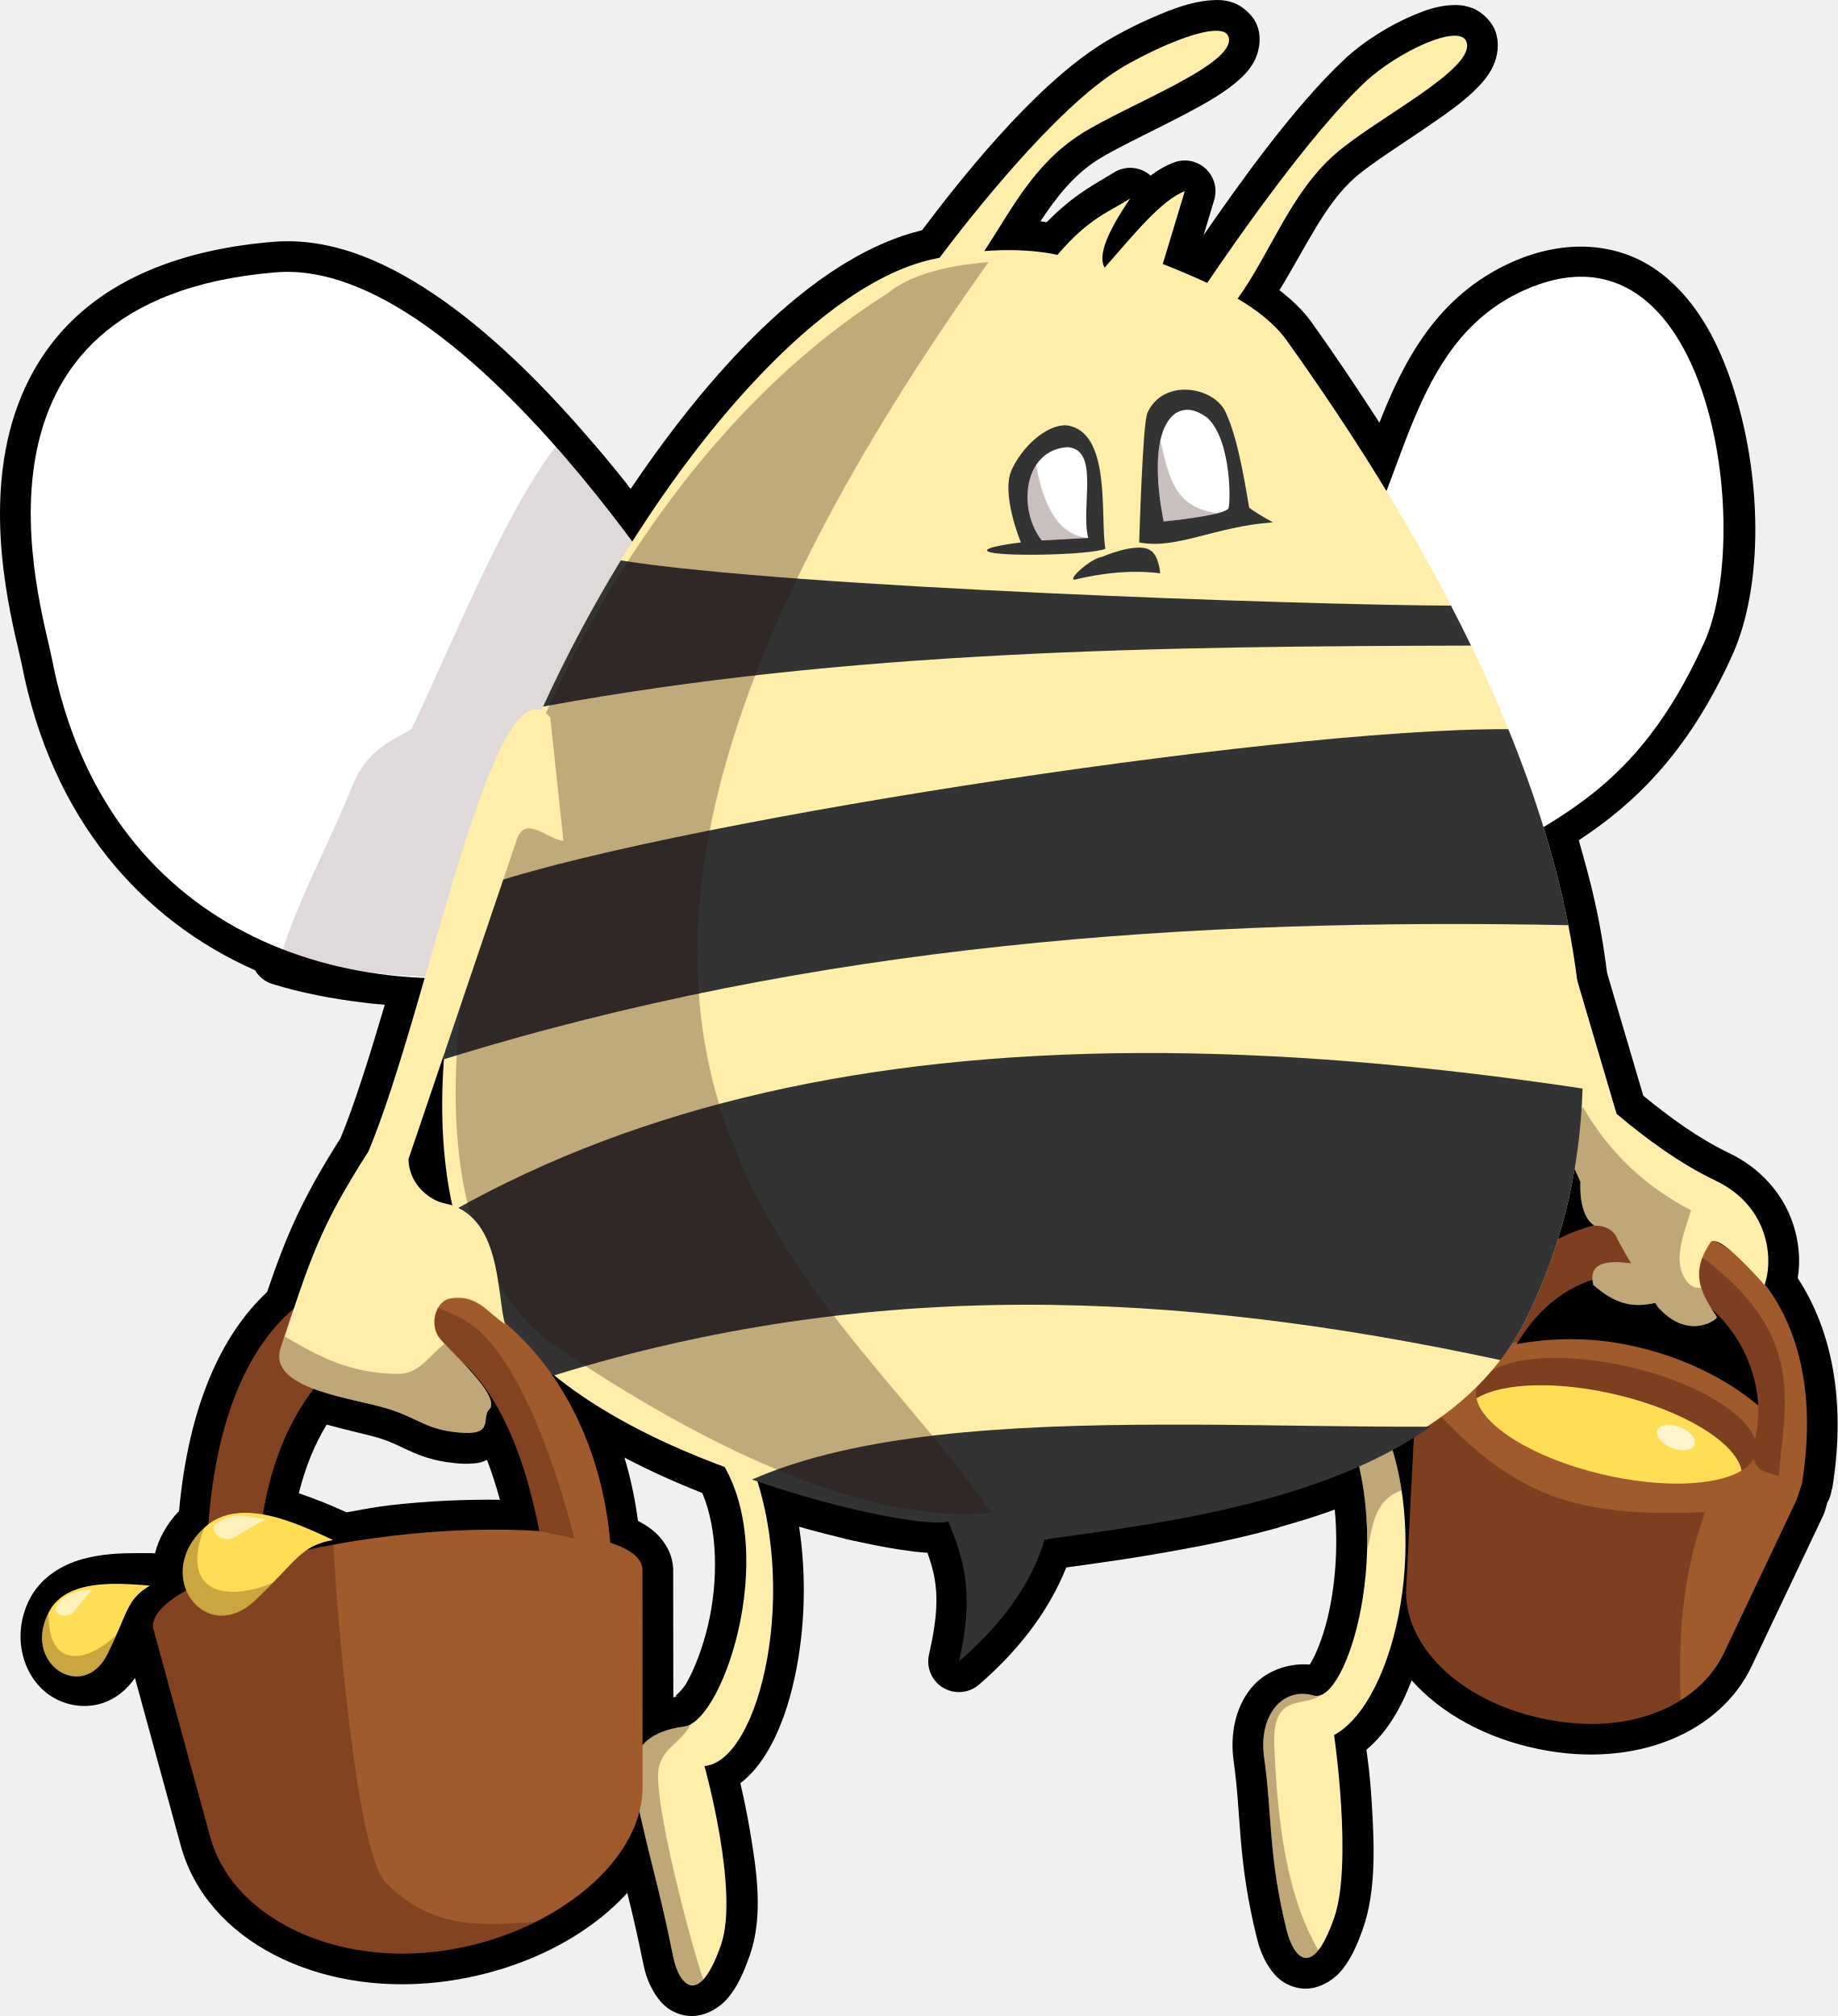
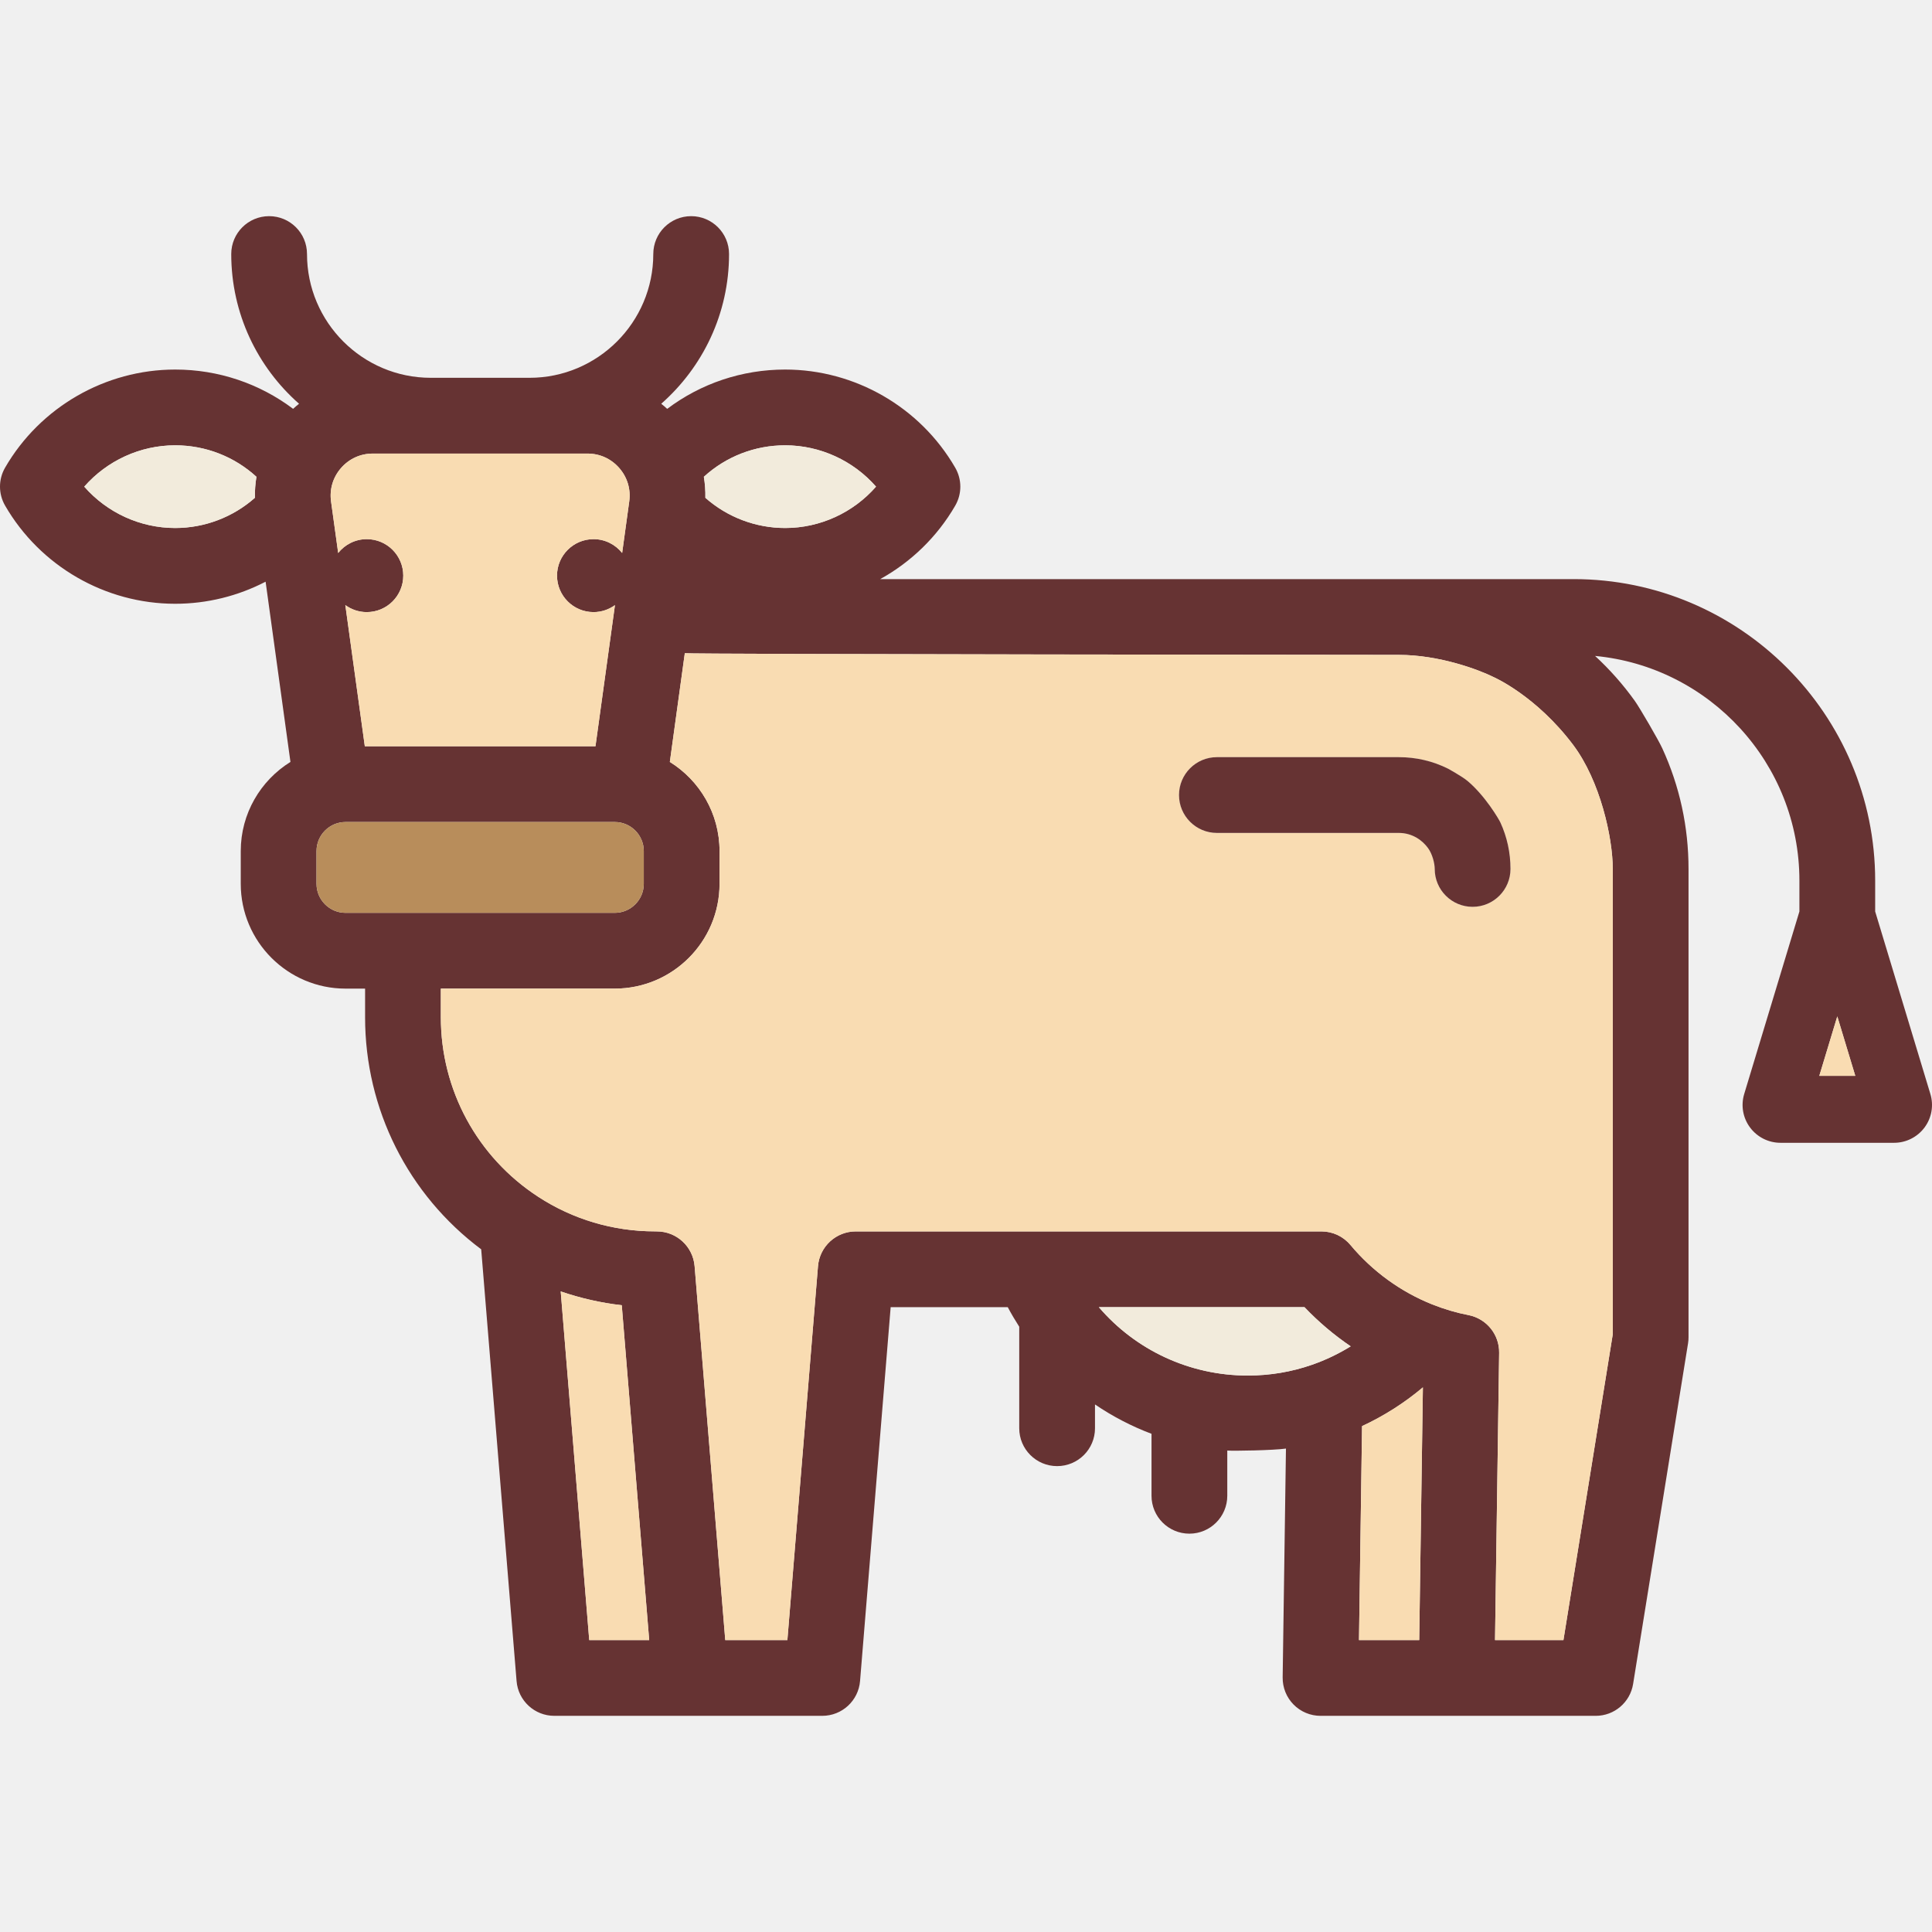
- <svg xmlns="http://www.w3.org/2000/svg" id="svg2" viewBox="0 0 360.63 395.7" version="1.1">
-   <g id="layer2" transform="translate(-269.64 -203.41)">
-     <path id="path3889" style="fill:#000000" d="m509.22 203.44c-0.713-0.051-1.371-0.017-2 0.031-3.852 0.297-7.385 1.655-11.094 3.25-3.708 1.595-7.285 3.474-10 5.156-14.01 8.678-28.898 27.944-35.531 36.719-0.093 0.022-0.155 0.039-0.25 0.062-19.624 4.871-39.419 24.772-56.938 50.719-0.238-0.306-0.47-0.591-0.719-0.906a6.023 6.023 0 0 0 0 -0.031c0.325 0.411 0.279 0.33-0.156-0.219-1.436-1.814-2.92-3.615-4.438-5.438-0.833-1.001-1.664-1.941-2.438-2.844-8.577-10.015-18.363-19.963-28.844-27.406-10.481-7.443-21.839-12.628-33.562-11.656-17.206 1.427-29.618 6.605-38.094 14.188-8.476 7.582-12.713 17.336-14.438 26.781-1.725 9.445-1.115 18.692 0 26.25s2.826 13.815 3.188 15.688c5.873 30.402 23.609 50.271 45.781 60.062a6.023 6.023 0 0 0 3.375 2.688c5.524 1.724 11.682 2.925 18.125 3.688 0.042 0.005 0.083-0.005 0.125 0 0.042 0.007 0.083 0.025 0.125 0.031 1.221 0.191 2.484 0.227 3.719 0.375-2.971 10.07-5.952 19.6-8.688 26.188-7.632 12.01-10.7 19.298-14.406 30.188-9.236 8.621-15.443 22.851-17.281 42.969-2.365 2.522-4.009 5.384-4.719 8.344a6.023 6.023 0 0 0 -0.719 -0.062c-0.907-0.013-1.781-0-2.594 0-3.216 0-7.057 0.1-10.969 1.188-3.912 1.088-8.319 3.579-10.531 8.25-3.481 7.35-0.896 15.471 4.75 18.844 2.823 1.686 6.447 2.282 9.875 1.125 2.497-0.843 4.663-2.603 6.25-4.906l9 32.938c5.086 18.622 26.843 29.479 50.562 26.781 14.66-1.667 28.413-8.042 37.062-17.531 0.955 3.881 1.925 7.885 3.125 13.844 0.372 1.846 0.944 3.664 2 5.469s2.764 4.118 6.25 4.75c3.486 0.632 6.787-1.476 8.531-3.625 1.744-2.149 2.933-4.735 4.156-8.25 2.694-7.743 1.322-16.652 0-24.469-0.608-3.593-1.287-6.736-1.875-9.25 2.088-1.585 3.788-3.685 5.156-5.938 2.572-4.232 4.394-9.441 5.625-15.344 1.816-8.711 2.3-18.927 0.75-29.062 0.652 0.184 1.32 0.377 1.875 0.531 2.084 0.576 4.104 1.089 6.062 1.562-0.003-0.001 0.074 0.02 0.25 0.062 0.325 0.078 0.728 0.205 1.188 0.312 0.58 0.136 1.133 0.241 1.594 0.344 1.481 0.331 2.904 0.619 4.219 0.875 0.715 0.139 1.376 0.269 1.969 0.375 1.891 0.338 3.663 0.613 5.312 0.812 1.002 0.122 1.889 0.194 2.719 0.25 2.003 5.53 2.567 10.128 0.312 19.969a6.023 6.023 0 0 0 9.812 5.906c7.116-6.158 13.452-13.791 17.125-23 1.145-0.157 2.265-0.306 3.438-0.469 1.958-0.272 3.878-0.548 5.875-0.844 0.43-0.064 0.876-0.127 1.281-0.188 4.033-0.607 8.175-1.313 12.375-2.094 0.886-0.164 1.792-0.325 2.688-0.5 0.213-0.042 0.503-0.088 0.844-0.156 4.834-0.963 9.704-2.066 14.562-3.406 0.645-0.178 0.952-0.316 0.938-0.312 3.074-0.867 6.179-1.788 9.25-2.875 0.47-0.167 0.959-0.357 1.438-0.531 0.747 7.779 0.01 15.56-1.469 21.531-0.964 3.895-2.278 7.032-3.25 8.594-0.15 0.242-0.097 0.156-0.219 0.312-4.396-0.352-8.844 1.377-11.469 4.625-3.132 3.875-4.186 9.078-3.406 14.531 1.48 10.356 0.72 19.095 4.5 34.406 0.431 1.747 1.012 3.499 2.062 5.25s2.729 4.034 6.219 4.688c3.49 0.654 6.779-1.48 8.5-3.625s2.906-4.716 4.125-8.219c2.53-7.271 2.17-16.293 1.688-24.219-0.357-5.872-0.766-8.46-1.062-10.719 3.979-3.323 6.78-8.11 8.875-13.625 5.711 6.416 14.415 11.351 24.938 13.5 19.264 3.935 35.677-3.375 41.781-16.25l14.05-29.6c0.386-0.815 0.559-1.704 0.812-2.562 0.422-0.633 0.705-1.527 0.875-2.594h0.062c0.016-0.096 0.016-0.185 0.031-0.281 0.005-0.04 0.027-0.053 0.031-0.094 2.732-17.067-0.204-31.016-6.812-41.062 0.563-3.427 0.299-7.245-1.094-11.156-1.833-5.148-5.916-10.312-12.406-13.406-5.918-2.821-11.74-7.069-16.812-11.25l-7.094-24.062c-0.49-3.768-1.079-7.565-1.844-11.375-0.182-0.909-0.385-1.774-0.562-2.594-0.864-3.999-2.005-8.049-3.156-12.094 10.774-7.115 21.338-16.93 30.094-36.25 6.18-13.636 5.984-35.321-0.062-53.438-3.023-9.058-7.639-17.331-15.062-22.438-7.423-5.106-17.673-6.049-28.188-1.312-14.52 6.541-21.089 19.189-25.906 31.469-4.213-6.527-8.574-13.072-13.281-19.656-1.782-2.493-3.998-4.528-6.344-6.344 5.253-8.563 8.911-16.927 14.875-22.156 3.258-2.857 10.216-7.168 16.156-11.312 2.97-2.072 5.719-4.093 7.969-6.438 1.125-1.172 2.166-2.424 2.969-4.156 0.803-1.732 1.314-4.311 0.406-6.781-0.758-2.062-2.719-3.822-4.438-4.5-1.719-0.678-3.176-0.689-4.469-0.594-2.586 0.19-4.813 0.96-7.188 1.969-4.749 2.018-9.719 5.084-13.594 8.719-9.855 9.245-20.646 24.418-27.562 34.438l2.062-6.875a6.023 6.023 0 0 0 -7.844 -7.406c-1.761 0.651-3.238 1.563-4.625 2.594a6.023 6.023 0 0 0 -7.219 -0.594c-3.23 2.03-7.648 4.096-13.188 9.75-0.542-0.078-0.549-0.115-1.219-0.188 3.159-4.741 6.47-9.043 11.281-12.094 3.791-2.404 11.572-5.956 18.188-9.5 3.308-1.772 6.364-3.53 8.906-5.656 1.271-1.063 2.476-2.201 3.469-3.938 0.992-1.737 1.667-4.575 0.719-7.156-0.832-2.264-3.084-4.018-4.812-4.594-0.864-0.288-1.631-0.418-2.344-0.469zm-175.47 279.59c3.486 0.964 6.849 1.712 9 2.281 2.948 0.781 4.353 1.505 6.312 2.438s4.603 2.103 8.156 2.625c2.442 0.358 4.357 0.477 6.375 0.156 0.513-0.082 1.076-0.367 1.625-0.562 0.904 2.339 1.746 4.931 2.531 7.812-6.797-0.063-14.057 0.198-21.938 1.125-2.902 0.342-5.442 0.892-8.188 1.344a6.023 6.023 0 0 0 -0.062 -0.031c-2.556-1.196-5.805-2.523-9.281-3.719 1.307-5.218 3.2-9.765 5.469-13.469zm58.44 6.47c4.999 2.635 10.145 4.918 15.281 6.969 3.046 7.123 3.141 17.225 1.156 25.781-1.069 4.608-2.686 8.719-4.188 11.375s-3.368 2.955-1.281 2.688c-0.452 0.058-0.918 0.171-1.375 0.25l-0.03-25.28a6.023 6.023 0 0 0 -0.062 -0.688c-0.34-2.922-2.142-5.391-4.062-6.906-0.892-0.703-1.802-1.26-2.781-1.75-0.576-4.348-1.466-8.502-2.656-12.438z" />
-     <path id="path3743" style="fill:#ffeeaa" d="m409.89 488.38c13.536 17.53 1.924 52.898-5.974 53.91-6.376 0.817-11.465 4.044-9.744 12.23 3.038 14.452 4.669 18.466 7.612 33.079 1.062 5.274 4.985 10.123 9.351-2.428 3.661-10.525-3.24-35.121-3.24-35.121 10.984-0.968 18.962-35.45 8.796-60.339l-6.801-1.331z" />
-     <path id="path3759" style="fill:#a05a2c" d="m590.19 442.91c-14.162 0.205-28.783 9.649-35.219 28.906-4.531 2.843-7.482 6.679-7.719 11.344l-1.625 32c-0.552 10.865 10.001 22.139 27.219 25.656 17.218 3.517 30.464-3.107 35.125-12.938l14.04-29.6c0.515-1.158 0.816-2.394 1.25-3.531 5.653-34.337-13.248-52.131-33.062-51.844zm-1.562 10.688c12.942-0.085 25.313 11.057 26.094 25.719-6.29-5.402-15.5-9.871-25.406-11.875-7.279-1.544-14.731-1.522-22.031-0.219 5.774-9.575 13.659-13.575 21.344-13.625z" />
-     <path id="path3745" style="fill:#ffeeaa" d="m533.46 482.3c10.363 23.876 0.479 55.788-5.974 53.91-6.172-1.796-10.928 3.949-9.744 12.23 1.58 11.052 0.793 19.194 4.398 33.794 1.289 5.223 4.985 10.123 9.351-2.428 3.661-10.525-0.025-35.835-0.025-35.835 12.251-6.669 19.544-40.593 8.796-62.864l-6.801 1.194z" />
-     <path id="path3707" style="fill:#ffffff" d="m533.36 316.97c12.259-17.514 12.366-46.212 35.355-56.569 36.414-16.404 45.367 47.103 35.355 69.195-13.46 29.702-29.463 34.345-47.477 45.457l-23.234-58.084z" />
-     <path id="path3705" style="fill:#ffffff" d="m410.12 334.14c-1.515-3.03-48.522-80.415-86.368-77.277-65.056 5.394-45.927 65.487-43.942 75.761 10.319 53.414 57.242 70.037 101.02 60.104l29.294-58.589z" />
-     <path id="path3821" style="opacity:.15;fill:#2b0000" d="m378.69 291.06c-10.048 13.008-20.459 39.108-28.288 55.434-4.127 2.473-8.748 4.053-11.715 11.406-4.568 11.323-10.386 21.714-13.854 32.883 15.761 4.919 38.781 5.836 55.982 1.933l10.281-20.562 16.062-42.938c-4.889-7.753-15.394-23.349-28.469-38.156z" />
-     <path id="path3964" style="opacity:.3;fill:#2b0000" d="m590.19 442.91c-13.542 0.196-27.489 8.844-34.312 26.438 3.352-0.614 6.907-1.922 11.469-2.531 0.093-0.045 0.188-0.081 0.281-0.125 5.742-9.178 13.465-13.045 21-13.094 12.942-0.085 25.313 11.057 26.094 25.719-0.005 0.018 0.093 3.508-0.625 6.688-1.736-5.237-11.474-11.138-24.219-14.188-15.105-3.614-28.711-1.838-30.375 3.938-1.664 5.776 9.239 13.386 24.344 17 14.273 3.415 27.185 2.035 29.969-3 0.526 2.463 2.751 2.715 4.938 3.312 1.052-15.688 7.47-31.285-26.375-50.094-0.731-0.039-1.453-0.073-2.188-0.062z" />
-     <path id="path3770" style="fill:#ffeeaa" d="m575.28 382.62-15.156 8.594 19.688 44.188s-0.502 6.573 2.781 8.594c0 0 2.547-0.27 4.062 1.75 0.542 1.175 1.78 3.385 3.125 5.656-6.683-0.954-8.221 0.973-7.438 4.219 5.173 4.564 8.729 4.203 12.156 3.531 0.053 0.085 0.469 0.75 0.469 0.75 6.104 6.911 11.882 2.33 11.625 2.031-3.153-4.694-5.361-8.619-1.25-14.656 1.111-1.631 6.392 3.588 10.594 8.344 1.879-5.306 0.733-15.546-9.594-20.469-7.163-3.415-13.886-8.438-19.438-13.125l-11.625-39.406z" />
-     <path id="path3937" style="opacity:.3;fill:#2b0000" d="m540.25 481.12-6.781 1.188c3.522 8.116 4.695 17.139 4.469 25.469 1.139-4.589 1.174-9.808 6.781-11.844-0.8-5.204-2.268-10.252-4.469-14.812z" />
-     <path id="path3960" style="opacity:.3;fill:#2b0000" d="m550 478.78-2.812 5.688-1.562 30.688c-0.552 10.865 10.001 22.139 27.219 25.656 10.834 2.213 20.085 0.402 26.625-3.688-0.362-11.584 0.038-23.795 4.812-36.906-25.119 1.027-37.495-2.705-54.281-21.438z" />
-     <path id="path2891" style="fill:#ffeeaa" d="m507.69 209.47c-4.733 0.365-13.651 4.586-18.406 7.531-12.682 7.855-29.444 29.296-35.25 37-0.739 0.158-1.485 0.31-2.25 0.5-49.569 12.303-127.69 156.77-81.062 211.44 22.773 26.7 81.324 37.254 85.505 35.052l18.432 4.573c31.371-6.93 78.227-10.287 94.625-43.562 26.281-53.331 3.496-120.97-47.125-191.78-2.299-3.216-5.765-5.91-9.625-8.188 6.589-9.193 10.335-20.663 19.094-28.344 8.115-7.116 27.775-16.753 25.812-22.094-1.365-3.715-13.566 1.99-19.906 7.938-10.603 9.946-25.249 30.957-30.969 39.406-2.998-1.406-6.021-2.637-8.719-3.719l4.312-14.281c-4.577 1.692-10.231 8.753-15.719 15-1.462-2.438 0.759-7.322 5-13.562-4.389 2.758-8.117 3.868-14.281 11.062 0 0-5.496-1.444-14.344-0.75 5.411-8.221 9.705-17.098 19.062-23.031 9.115-5.779 30.807-13.753 28.844-19.094-0.341-0.929-1.454-1.216-3.031-1.094z" />
-     <path id="path3753" style="fill:#333333" d="m478.81 286.88c-4.11-0.024-8.647 4.463-10.594 8.688-2.21 4.78 1.78 14.31 1.78 14.31s-8.005 0.926-6.438 1.781c1.964 1.071 19.996 0.719 23.031-0.531-1.111-5.969 1.357-23.228-7.781-24.25z" />
-     <path id="path3665" style="fill:#ffffff" d="m479.11 291.18c6.463 0.362 2.575 11.802 4.089 17.799l-9.098 0.513c-4.716-5.862-3.749-17.742 5.009-18.312z" />
-     <path id="path3749" style="fill:#333333" d="m501.59 279.91c-2.765 0.17-5.44 1.545-6.781 4.594-0.921 2.093-1.594 25.375-1.594 25.375 7.354 1.447 14.862-3.158 26.25-3.938 0 0-2.738-1.442-4.656-2.875-1.12-6.449-2.298-13.681-4.625-18.75-1.309-2.851-5.039-4.624-8.594-4.406z" />
-     <path id="path3675" style="fill:#333333" d="m495.18 311.29c-2.79-1.422-9.286 1.429-9.286 1.429-2.297 0.353-6.786 4.464-5.357 4.464 5.545-1.318 11.114-1.947 16.786-1.25 0 0-0.174-3.64-2.143-4.643z" />
-     <path id="path3942" style="opacity:.3;fill:#2b0000" d="m580.34 420.75-5.281 4 4.75 10.656s-0.502 6.573 2.781 8.594c0 0 2.547-0.27 4.062 1.75 0.542 1.175 1.78 3.385 3.125 5.656-6.683-0.954-8.221 0.973-7.438 4.219 5.173 4.564 8.729 4.203 12.156 3.531 0.053 0.085 0.469 0.75 0.469 0.75 6.104 6.911 11.882 2.33 11.625 2.031-1.331-1.981-2.504-3.826-3.094-5.75-1.248 0.086-2.377-0.232-3.469-2.344-1.892-3.659 0.211-8.682 1.5-12.875-8.673-4.485-15.881-11.021-21.188-20.219z" />
-     <path id="path3690" style="fill:#333333" d="m391.47 313.41c-5.529 9.062-10.686 18.727-15.25 28.688 60.245-11.099 120.91-11.825 182.12-11.969-1.261-2.609-2.578-5.217-3.938-7.844-29.264-0.135-129.42-3.535-162.94-8.875zm173.88 33.125c-46.473-0.195-169.66 19.212-202.44 31.375-3.2 11.378-5.332 22.661-6.125 33.406 72.983-22.668 146.52-27.773 220.66-26.312-2.445-12.49-6.434-25.336-11.781-38.469-0.11-0.001-0.201 0-0.312 0zm-72.062 63.562c-53.276 0.206-97.759 10.195-134.62 30.906 2.203 9.467 6.098 17.944 12.062 24.938 2.233 2.618 4.798 5.109 7.625 7.438 61.562-19.064 121.18-16.928 185.78-3 1.936-2.583 3.671-5.361 5.156-8.375 6.926-14.055 10.438-29.099 10.938-44.938-31.271-4.704-60.216-7.072-86.938-6.969zm4.5 72.938c-30.444 0.067-60.009 1.757-80.562 10.781 19.096 6.699 36.295 9.349 38.5 8.188 3.349 8.08 5.098 14.523 2.125 27.5 7.56-6.543 14.025-14.471 16.812-23.938 23.647-3.217 54.454-7.239 75.75-22.125-14.679 0.064-30.37-0.336-46-0.406-2.209-0.01-4.422-0.005-6.625 0z" />
-     <path id="path3922" style="opacity:.3;fill:#2b0000" d="m405.28 541.78c-0.464 0.267-0.929 0.443-1.375 0.5-6.376 0.817-11.471 4.033-9.75 12.219 3.038 14.452 4.682 18.48 7.625 33.094 0.768 3.815 3.027 7.369 5.875 4.312-2.096-5.783-10.27-36.262-8.645-41.843 1.151-3.954 3.985-4.227 6.27-8.282z" />
-     <path id="path3732" style="fill:#a05a2c" d="m344.22 453.62c-17.92 0.65-34.238 18.32-34.031 60-6.86 2.99-10.853 6.277-10.5 9.312l11.25 41.156c4.033 14.768 22.578 24.85 44.062 22.406 21.485-2.444 40.765-16.862 40.75-32.344l-0.031-42.875c-0.251-2.156-2.466-3.82-6.312-5.062-2.762-32.453-24.988-53.326-45.188-52.594zm3.875 12.312c10.876-0.355 22.033 10.491 27.406 38-8.197-0.573-18.231-0.326-28.969 0.938-9.736 1.146-18.689 2.994-26.125 5.156 0.558-25.209 13.893-43.643 27.688-44.094z" />
-     <path id="path3772" style="opacity:.3;fill:#280b0b" d="m443.96 260.91c5.219-4.407 14.479-5.623 19.698-6.061-110.87 155.68-31.988 197.48 0.505 245.47-25.266 2.564-58.356-14.246-85.246-32.526-45.186-30.717-8.884-160.57 65.043-206.88z" />
-     <path id="path3896" style="opacity:.25;fill:#2b0000" d="m334.56 455.78c-13.719 5.845-24.544 23.852-24.375 57.844-6.86 2.99-10.853 6.277-10.5 9.312l11.25 41.156c4.033 14.768 22.578 24.85 44.062 22.406 7.008-0.797 13.773-2.877 19.719-5.844-9.059 0.5-19.907 2.102-29.487-7.872-5.679-5.912-9.465-52.949-10.201-66.19-5.305 0.979-10.229 2.159-14.625 3.438 0.558-25.209 13.893-43.643 27.688-44.094 10.876-0.355 22.033 10.491 27.406 38l6.844 1.438s-7.346-31.448-19.44-41.422c-7.55-6.226-28.341-8.171-28.341-8.171z" />
-     <path id="path3730" style="fill:#ffeeaa" d="m377.63 344.19c-11.14-12.826-23.789 56.816-35.684 85.224-9.733 15.197-11.415 21.161-17.202 38.517-2.553 7.657 12.176 9.625 19.533 11.573 6.905 1.828 8.132 4.056 13.83 4.893 8.454 1.241 6.179-1.933 7.302-4.114 3.483-2.388-8.347-12.341-9.735-14.547-1.789-2.844-0.34-7.075 2.443-7.492 5.18-0.776 7.13 2.747 10.619 5.056-1.677-6.326-0.694-21.486-11.942-23.721-2.431-0.483-6.848-3.338-6.989-8.646l21.282-62.78c1.662-4.902 6.065 0.092 9.123 0.282l-2.582-24.244z" />
-     <path id="path3755" style="fill:#ffdd55" d="m317.41 500.34c-2.662 0.059-5.165 0.781-7.25 2.562-11.052 9.443-0.259 23.819 9.438 14.719 8.242-7.735 8.863-10.756 15.406-11.938-5.05-2.362-11.738-5.473-17.594-5.344z" />
-     <path id="path3670" style="fill:#ffffff" d="m506.59 285.41c4.844 4.481 4.577 17.311 4.107 17.848-1.25 1.429-12.67 2.5-12.67 2.5s-3.791-16.871 2.326-21.241c2.312-1.344 4.264-0.492 6.237 0.893z" />
-     <path id="path3826" style="opacity:.25;fill:#2b0000" d="m473 294.72c-2.656 4.11-2.094 10.819 1.094 14.781l8.875-0.531c-5.317-0.601-8.428-5.646-9.969-14.25z" />
-     <path id="path3831" style="opacity:.25;fill:#2b0000" d="m497.38 289.84c-1.447 6.581 0.656 15.906 0.656 15.906s6.947-0.627 10.594-1.594c-7.907-1.069-9.437-5.949-11.25-14.312z" />
-     <path id="path3902" style="opacity:.25;fill:#2b0000" d="m309.72 503.31c-10.296 9.441 0.315 23.285 9.875 14.312 1.445-1.356 2.607-2.512 3.656-3.594-9.298 3.961-18.421 1.973-13.531-10.719z" />
-     <path id="path3908" style="opacity:.6;fill:#ffffff" d="m311.96 502.54c-1.585 1.235 1.365 4.303 4.196 2.321 1.786-1.25 5.625-3.214 5.625-3.214-3.175-0.571-6.483-1.709-9.821 0.893z" />
-     <path id="path3910" style="fill:#ffdd55" d="m284.17 515.55c-2.008 0.798-3.708 2.057-4.79 4.002-5.735 10.313 6.546 18.194 11.346 8.526 4.08-8.217 3.698-10.692 8.342-13.443-4.51-0.368-10.48-0.841-14.898 0.915z" />
-     <path id="path3912" style="opacity:.25;fill:#2b0000" d="m279.16 519.98c-5.16 10.097 6.831 17.625 11.564 8.093 0.715-1.441 1.272-2.649 1.764-3.769-5.952 5.646-13.456 6.715-13.329-4.324z" />
-     <path id="path3914" style="opacity:.6;fill:#ffffff" d="m280.65 518.76c-0.856 1.388 2.257 2.887 3.85 0.578 1.005-1.456 3.369-4.038 3.369-4.038-2.577 0.464-5.416 0.535-7.219 3.459z" />
-     <path id="path3916" style="opacity:.3;fill:#2b0000" d="m325.5 465.72c-0.25 0.753-0.483 1.419-0.75 2.219-2.553 7.657 12.174 9.614 19.531 11.562 6.905 1.828 8.114 4.07 13.812 4.906 8.454 1.241 6.189-1.944 7.312-4.125 2.974-2.039-5.18-9.556-8.5-13.094-2.928 2.107-4.855 5.878-9.049 5.88-9.599 0.004-16.019-3.625-22.357-7.348z" />
-     <path id="path3927" style="opacity:.3;fill:#2b0000" d="m525.25 535.88c-5.029 0.01-8.536 5.317-7.5 12.562 1.58 11.052 0.77 19.212 4.375 33.812 0.967 3.917 3.308 7.641 6.25 3.969-3.551-6.319-7.778-16.256-8.656-40.438-0.372-10.247 5.813-7.178 9-9.594-0.424 0.136-0.815 0.149-1.219 0.031-0.772-0.225-1.532-0.345-2.25-0.344z" />
-     <path id="path3950" style="fill:#ffdd55" d="m571.19 475.31c-5.043 0.089-9.183 0.98-11.781 2.562 1.076 5.398 11.14 11.693 24.438 14.875 11.754 2.813 22.579 2.367 27.594-0.688-1.043-5.405-11.115-11.687-24.438-14.875-5.664-1.355-11.123-1.958-15.812-1.875z" />
-     <path id="path3970" style="opacity:.7;fill:#ffffff" d="m591.43 484.51a3.929 2.143 0 1 1 -7.857 0 3.929 2.143 0 1 1 7.857 0z" transform="matrix(.93051 .36626 -.36626 .93051 229.35 -180.44)" />
+ <svg xmlns="http://www.w3.org/2000/svg" version="1.1" id="Layer_1" x="0px" y="0px" viewBox="0 0 511.498 511.498" style="enable-background:new 0 0 511.498 511.498;" xml:space="preserve">
+   <path style="fill:#663333;" d="M511.066,289.628c0.923,3.039,0.351,6.328-1.545,8.876c-1.896,2.547-4.884,4.052-8.054,4.052H471.38  c-3.179,0-6.158-1.504-8.054-4.052c-1.896-2.547-2.467-5.837-1.545-8.876l14.613-48.311v-8.164c0-31.051-23.79-56.635-54.098-59.494  c3.891,3.59,7.422,7.572,10.521,11.905c1.344,1.886,6.278,10.37,7.271,12.547c4.613,10.059,6.95,20.811,6.95,31.943v124.012  c0,0.532-0.04,1.063-0.13,1.595l-14.542,90.173c-0.782,4.864-4.975,8.435-9.899,8.435h-72.853c-2.678,0-5.255-1.073-7.141-2.989  c-1.885-1.906-2.919-4.493-2.888-7.181l0.873-60.587c-3.33,0.471-13.74,0.652-15.535,0.522v11.975  c0,5.536-4.493,10.029-10.029,10.029c-5.546,0-10.029-4.493-10.029-10.029v-16.408c-5.295-1.996-10.31-4.613-14.964-7.773v6.298  c0,5.546-4.483,10.029-10.029,10.029c-5.536,0-10.029-4.483-10.029-10.029v-26.879c-1.073-1.675-2.096-3.4-3.039-5.175h-31.001  l-8.104,98.989c-0.431,5.205-4.774,9.207-9.999,9.207h-70.947c-5.215,0-9.568-4.002-9.989-9.207l-9.367-114.304  c-19.337-14.462-30.74-37.068-30.74-61.429v-7.592H91.49c-15.305,0-27.751-12.446-27.751-27.751v-8.665  c0-9.949,5.265-18.695,13.158-23.599l-6.579-47.719c-7.321,3.801-15.515,5.847-23.94,5.847c-18.514,0-35.764-9.959-45.032-25.996  c-1.795-3.109-1.795-6.93,0-10.039c9.267-16.017,26.528-25.976,45.032-25.976c11.433,0,22.315,3.701,31.221,10.4  c0.511-0.471,1.033-0.913,1.575-1.344c-11.002-9.678-17.952-23.86-17.952-39.636c0-5.546,4.493-10.029,10.029-10.029  c5.546,0,10.029,4.483,10.029,10.029c0,18.063,14.703,32.766,32.766,32.766h26.146c18.063,0,32.766-14.703,32.766-32.766  c0-5.546,4.493-10.029,10.029-10.029s10.029,4.483,10.029,10.029c0,15.766-6.95,29.948-17.952,39.636  c0.542,0.431,1.063,0.883,1.575,1.354c8.906-6.71,19.788-10.41,31.231-10.41c18.494,0,35.744,9.949,45.022,25.976  c1.805,3.109,1.805,6.94,0.01,10.049c-4.794,8.294-11.734,14.954-19.868,19.457H416.63c44.009,0,79.823,35.815,79.823,79.833v8.164  L511.066,289.628z M491.188,284.834l-4.764-15.746l-4.764,15.746H491.188z M426.98,353.264v-123.21  c0-8.234-3.3-23.298-10.501-32.856c-9.789-12.988-20.911-17.872-20.991-17.912c-3.931-1.966-14.372-5.907-25.174-5.907  c0,0-188.09-0.15-189.012-0.441l-3.962,28.784c7.893,4.904,13.158,13.65,13.158,23.599v8.665c0,15.305-12.446,27.751-27.741,27.751  h-46.045v7.592c0,19.246,9.638,37.008,25.775,47.519c9.187,5.987,19.868,9.157,30.89,9.157c0.15,0,0.311,0,0.461,0.01h0.06  c5.225,0,9.568,4.002,9.999,9.207l8.114,98.989h16.448l8.104-98.989c0.431-5.205,4.774-9.207,9.999-9.207h123.28  c2.969,0,5.787,1.314,7.692,3.6c5.827,6.97,13.319,12.406,21.673,15.736c3.159,1.254,6.379,2.206,9.568,2.818  c4.774,0.933,8.194,5.135,8.124,9.989l-1.093,76.052h18.113L426.98,353.264z M375.739,434.211l0.973-66.905  c-4.894,4.122-10.32,7.572-16.107,10.26l-0.812,56.646L375.739,434.211L375.739,434.211z M347.368,361.318  c3.58-1.244,7.01-2.888,10.23-4.874c-4.423-2.999-8.535-6.479-12.236-10.37h-54.439c9.688,11.313,23.95,18.103,39.425,18.103  C336.215,364.176,341.942,363.213,347.368,361.318z M231.93,128.838c-6.008-6.86-14.783-10.942-24.06-10.942  c-8.054,0-15.676,2.989-21.523,8.334c0.301,1.825,0.441,3.691,0.401,5.566c5.797,5.115,13.299,7.993,21.122,7.993  C217.157,139.79,225.922,135.708,231.93,128.838z M171.874,434.211l-7.261-88.649c-5.526-0.632-10.942-1.865-16.167-3.661  l7.552,92.31L171.874,434.211L171.874,434.211z M170.441,233.986v-8.665c0-4.242-3.45-7.692-7.682-7.692H91.49  c-4.242,0-7.692,3.45-7.692,7.692v8.665c0,4.242,3.45,7.692,7.692,7.692h71.268C166.99,241.678,170.441,238.228,170.441,233.986z   M166.588,132.77c0.451-3.239-0.491-6.389-2.638-8.856c-2.156-2.467-5.145-3.831-8.425-3.831H98.71c-3.28,0-6.268,1.364-8.425,3.831  c-2.146,2.467-3.089,5.616-2.638,8.856l1.886,13.63c1.775-2.227,4.503-3.661,7.572-3.661c5.336,0,9.658,4.323,9.658,9.658  c0,5.336-4.323,9.658-9.658,9.658c-2.126,0-4.082-0.692-5.677-1.855v0.01l5.155,37.359h61.068l5.155-37.349v-0.01  c-1.595,1.153-3.55,1.845-5.667,1.845c-5.336,0-9.668-4.323-9.668-9.658c0-5.336,4.333-9.658,9.668-9.658  c3.069,0,5.787,1.434,7.572,3.661L166.588,132.77z M67.49,131.787c-0.04-1.865,0.1-3.721,0.401-5.556  c-5.847-5.346-13.459-8.334-21.513-8.334c-9.287,0-18.063,4.082-24.07,10.942c6.008,6.87,14.783,10.952,24.07,10.952  C54.2,139.79,61.702,136.912,67.49,131.787z" />
+   <g>
+     <polygon style="fill:#F9DCB2;" points="486.424,269.088 491.188,284.834 481.66,284.834  " />
+     <path style="fill:#F9DCB2;" d="M426.98,230.054v123.21l-13.058,80.947h-18.113l1.093-76.052c0.07-4.854-3.35-9.056-8.124-9.989   c-3.189-0.612-6.409-1.565-9.568-2.818c-8.354-3.33-15.846-8.766-21.673-15.736c-1.906-2.287-4.724-3.6-7.692-3.6h-123.28   c-5.225,0-9.568,4.002-9.999,9.207l-8.104,98.989h-16.448l-8.114-98.989c-0.431-5.205-4.774-9.207-9.999-9.207h-0.06   c-0.15-0.01-0.311-0.01-0.461-0.01c-11.022,0-21.703-3.169-30.89-9.157c-16.137-10.511-25.775-28.273-25.775-47.519v-7.592h46.045   c15.295,0,27.741-12.446,27.741-27.751v-8.665c0-9.949-5.265-18.695-13.158-23.599l3.962-28.784   c0.923,0.291,189.012,0.441,189.012,0.441c10.802,0,21.242,3.942,25.174,5.907c0.08,0.04,11.203,4.924,20.991,17.912   C423.68,206.756,426.98,221.82,426.98,230.054z M399.901,230.054c0-4.303-0.903-8.455-2.668-12.296   c-0.351-0.792-4.022-7.081-8.705-11.002c-1.434-1.204-5.135-3.239-5.135-3.239c-4.062-2.026-8.465-3.059-13.078-3.059h-48.141   c-5.536,0-10.029,4.493-10.029,10.029s4.493,10.029,10.029,10.029h48.141c3.701,0,6.328,2.056,7.753,4.012   c1.173,1.605,1.775,4.102,1.775,5.526c0,5.536,4.493,10.029,10.029,10.029S399.901,235.59,399.901,230.054z" />
  </g>
+   <path style="fill:#663333;" d="M397.233,217.758c1.765,3.841,2.668,7.993,2.668,12.296c0,5.536-4.493,10.029-10.029,10.029  s-10.029-4.493-10.029-10.029c0-1.424-0.602-3.921-1.775-5.526c-1.424-1.956-4.052-4.012-7.753-4.012h-48.141  c-5.536,0-10.029-4.493-10.029-10.029s4.493-10.029,10.029-10.029h48.141c4.613,0,9.016,1.033,13.078,3.059  c0,0,3.701,2.036,5.135,3.239C393.211,210.677,396.882,216.966,397.233,217.758z" />
+   <path style="fill:#F9DCB2;" d="M376.712,367.305l-0.973,66.905h-15.947l0.812-56.646  C366.393,374.877,371.819,371.427,376.712,367.305z" />
+   <g>
+     <path style="fill:#F2EBDC;" d="M357.596,356.443c-3.219,1.986-6.649,3.631-10.23,4.874c-5.426,1.896-11.153,2.858-17.02,2.858   c-15.475,0-29.737-6.79-39.425-18.103h54.439C349.062,349.964,353.173,353.445,357.596,356.443z" />
+     <path style="fill:#F2EBDC;" d="M207.869,117.896c9.277,0,18.053,4.082,24.06,10.942c-6.008,6.87-14.773,10.952-24.06,10.952   c-7.823,0-15.325-2.878-21.122-7.993c0.04-1.875-0.1-3.741-0.401-5.566C192.194,120.885,199.815,117.896,207.869,117.896z" />
+   </g>
+   <path style="fill:#F9DCB2;" d="M164.614,345.562l7.261,88.649h-15.876l-7.552-92.31C153.672,343.696,159.086,344.93,164.614,345.562  z" />
+   <path style="fill:#B88D5B;" d="M170.441,225.32v8.665c0,4.242-3.45,7.692-7.682,7.692H91.49c-4.242,0-7.692-3.45-7.692-7.692v-8.665  c0-4.242,3.45-7.692,7.692-7.692h71.268C166.99,217.628,170.441,221.078,170.441,225.32z" />
+   <path style="fill:#F9DCB2;" d="M163.952,123.914c2.146,2.467,3.089,5.616,2.638,8.856l-1.875,13.63  c-1.785-2.227-4.503-3.661-7.572-3.661c-5.336,0-9.668,4.323-9.668,9.658c0,5.336,4.333,9.658,9.668,9.658  c2.116,0,4.072-0.692,5.667-1.845v0.01l-5.155,37.349H96.585L91.43,160.21v-0.01c1.595,1.163,3.55,1.855,5.677,1.855  c5.336,0,9.658-4.323,9.658-9.658c0-5.336-4.323-9.658-9.658-9.658c-3.069,0-5.797,1.434-7.572,3.661l-1.886-13.63  c-0.451-3.239,0.491-6.389,2.638-8.856c2.156-2.467,5.145-3.831,8.425-3.831h56.816  C158.806,120.083,161.794,121.447,163.952,123.914z" />
+   <path style="fill:#F2EBDC;" d="M67.89,126.231c-0.301,1.835-0.441,3.691-0.401,5.556c-5.787,5.125-13.289,8.003-21.112,8.003  c-9.287,0-18.063-4.082-24.07-10.952c6.008-6.86,14.783-10.942,24.07-10.942C54.431,117.896,62.043,120.885,67.89,126.231z" />
+   <g>
+ </g>
+   <g>
+ </g>
+   <g>
+ </g>
+   <g>
+ </g>
+   <g>
+ </g>
+   <g>
+ </g>
+   <g>
+ </g>
+   <g>
+ </g>
+   <g>
+ </g>
+   <g>
+ </g>
+   <g>
+ </g>
+   <g>
+ </g>
+   <g>
+ </g>
+   <g>
+ </g>
+   <g>
+ </g>
</svg>
